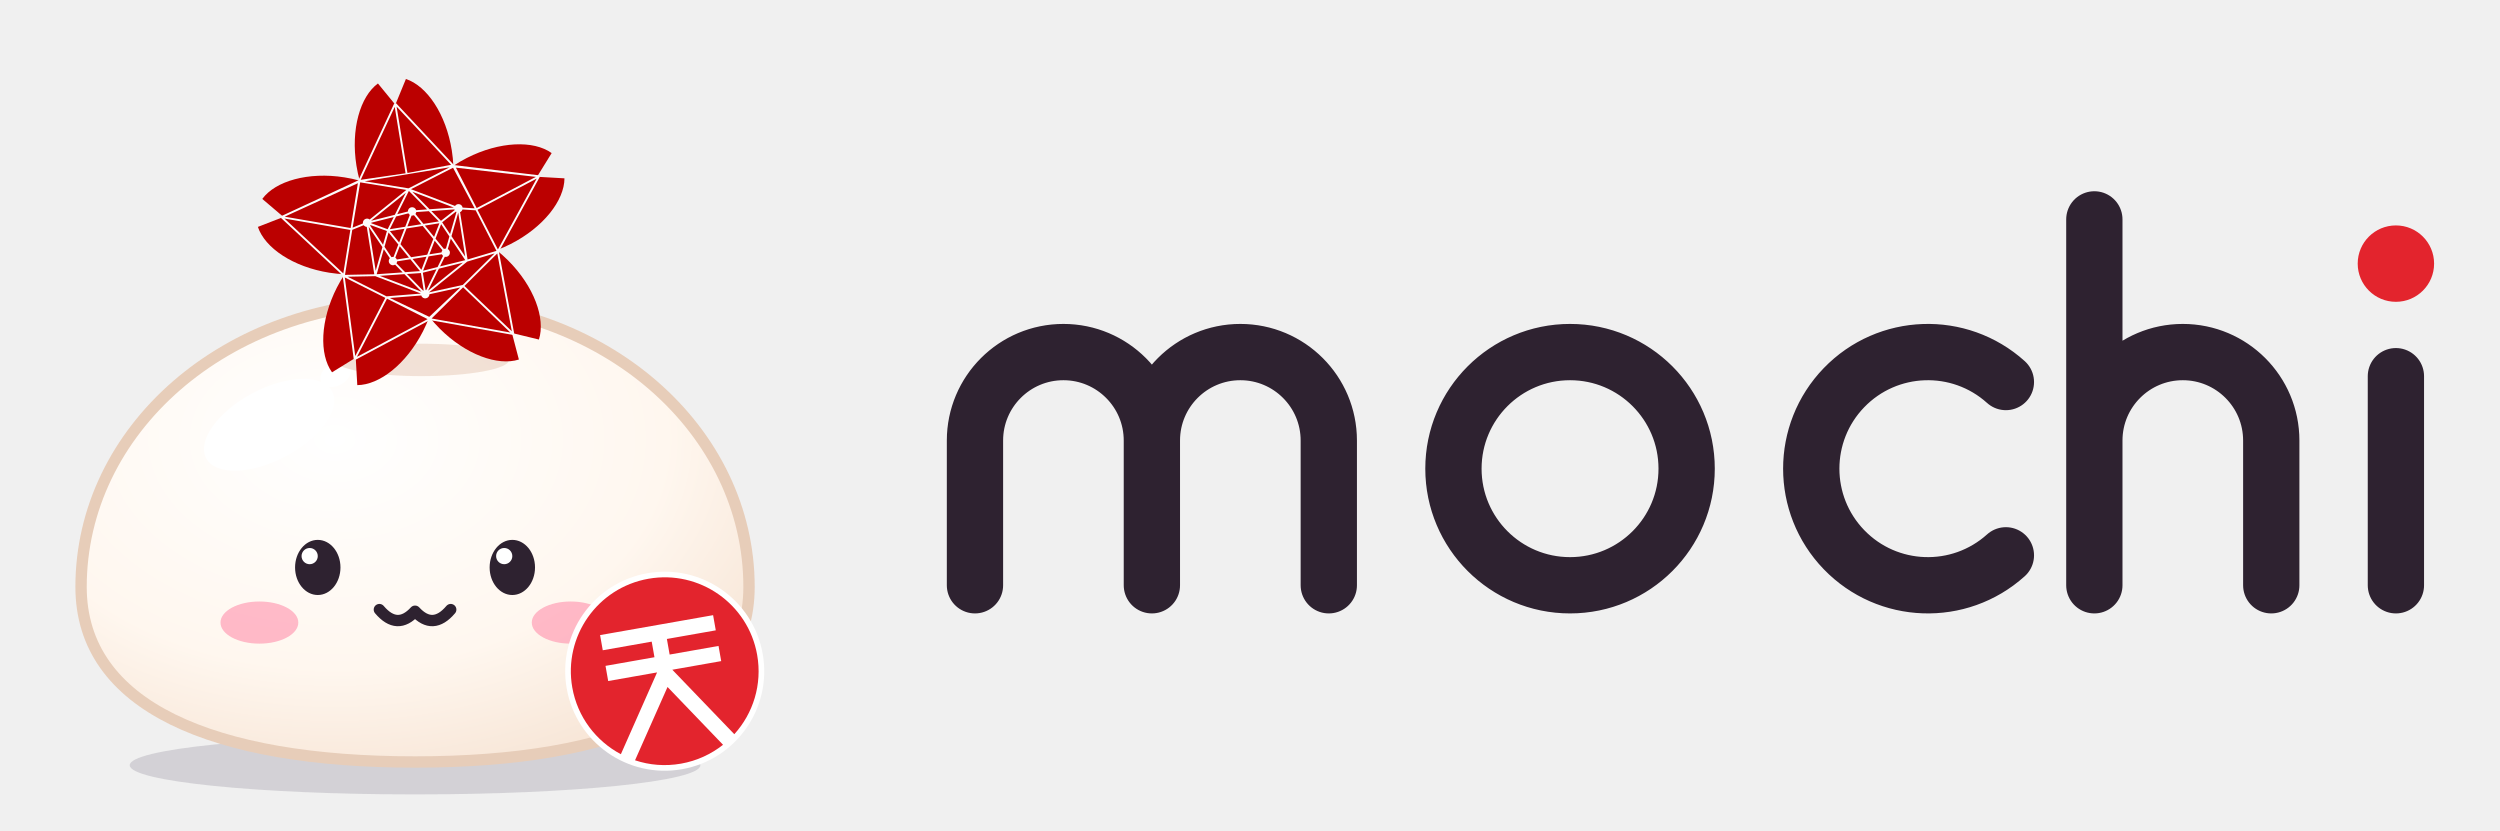
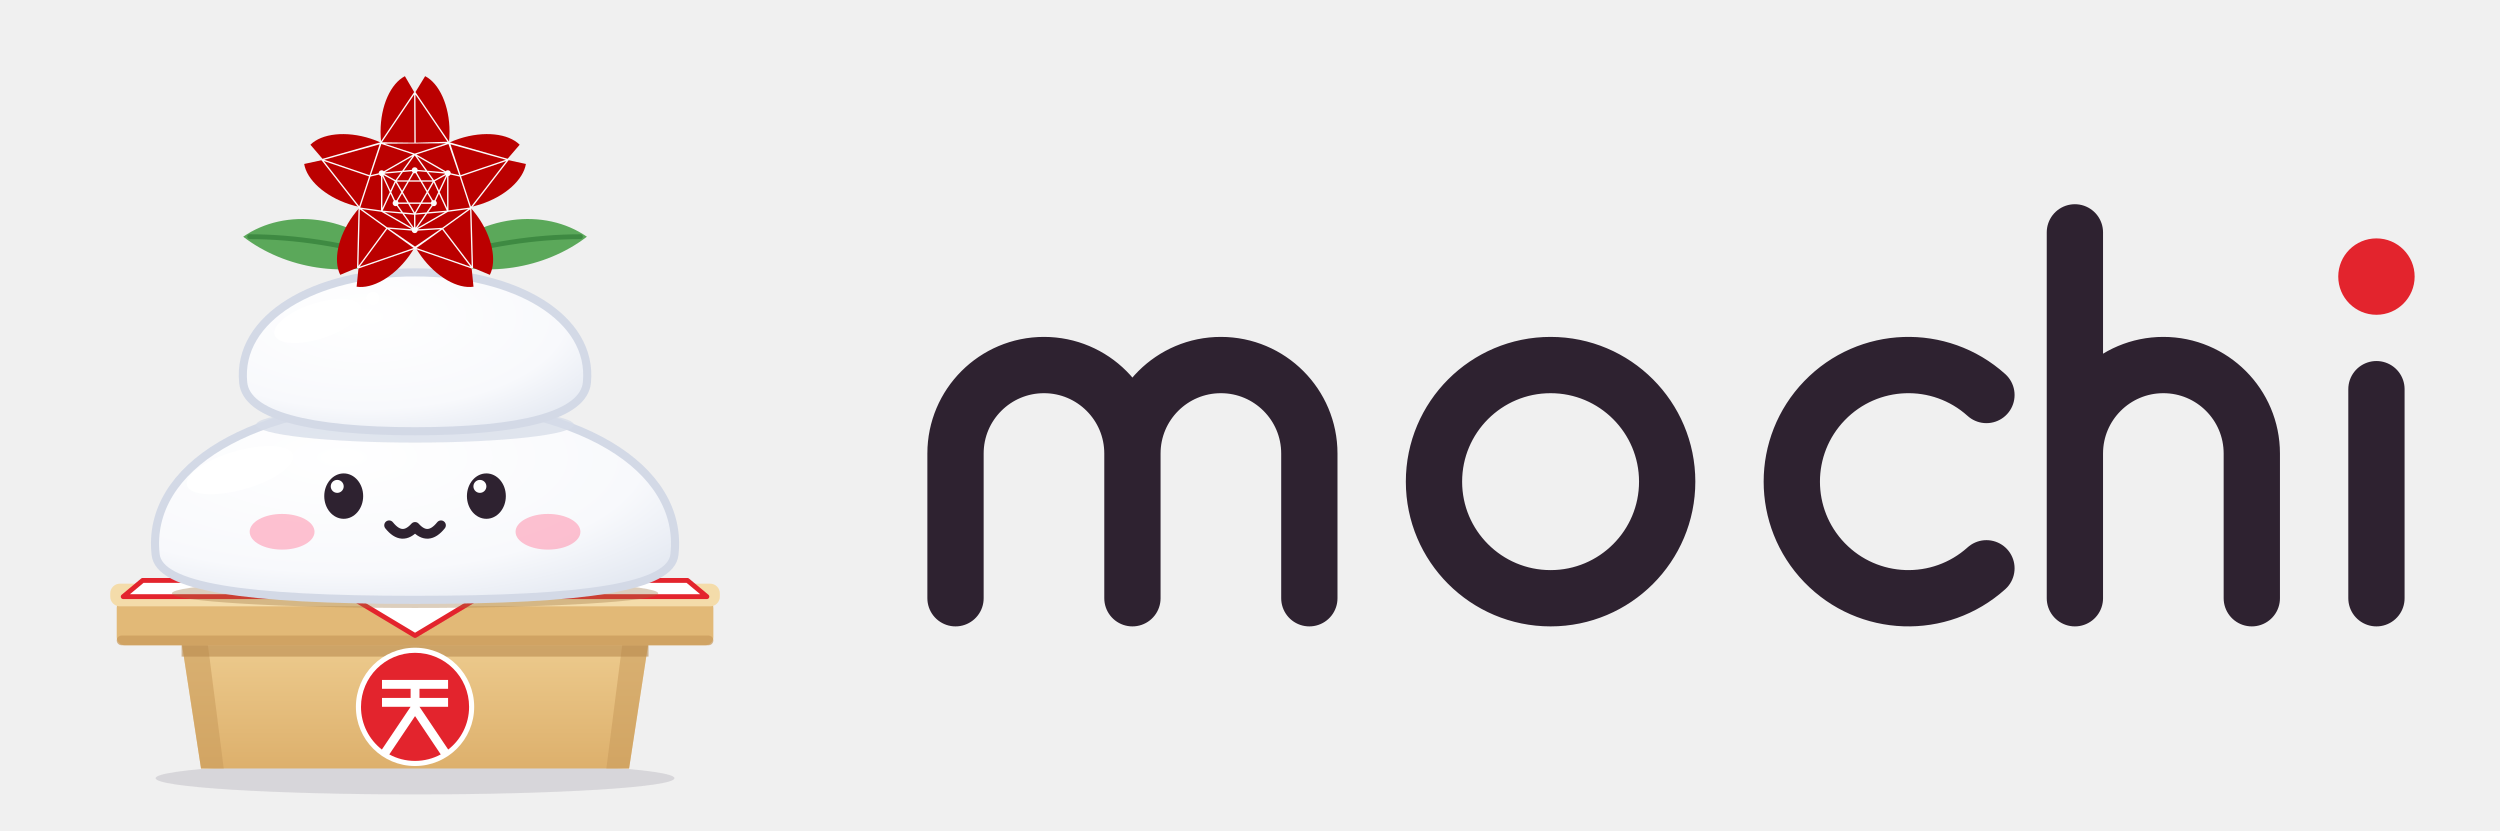
<svg xmlns="http://www.w3.org/2000/svg" width="771" height="256" viewBox="0 0 771 256" role="img" aria-label="Mochi">
  <defs>
-     <radialGradient id="lbody" cx="0.38" cy="0.30" r="0.80">
+     <radialGradient id="lrice" cx="0.36" cy="0.28" r="0.85">
      <stop offset="0" stop-color="#FFFFFF" />
-       <stop offset="0.62" stop-color="#FFF7EF" />
-       <stop offset="1" stop-color="#F6E3D3" />
+       <stop offset="0.68" stop-color="#F8F9FC" />
+       <stop offset="1" stop-color="#E3E8F1" />
    </radialGradient>
+     <linearGradient id="lwood" x1="0" y1="0" x2="0" y2="1">
+       <stop offset="0" stop-color="#EDCB8E" />
+       <stop offset="1" stop-color="#DDB06C" />
+     </linearGradient>
  </defs>
  <g transform="scale(0.5)">
-     <ellipse cx="256" cy="472" rx="176" ry="18" fill="#1B1030" opacity="0.14" />
-     <path d="M256 186C374 186 462 266 462 362C462 436 380 470 256 470C132 470 50 436 50 362C50 266 138 186 256 186Z" fill="url(#lbody)" stroke="#E7CDB9" stroke-width="7" />
-     <ellipse cx="166" cy="262" rx="44" ry="22" transform="rotate(-28 166 262)" fill="#FFFFFF" opacity="0.95" />
-     <ellipse cx="207" cy="231" rx="10" ry="7" transform="rotate(-28 207 231)" fill="#FFFFFF" opacity="0.95" />
+     <ellipse cx="256" cy="480" rx="160" ry="10" fill="#1B1030" opacity="0.12" />
+     <path d="M112 396H400L388 474H124Z" fill="url(#lwood)" />
+     <path d="M112 396H128L138 474H124Z" fill="#C99A5B" opacity="0.55" />
+     <path d="M400 396H384L374 474H388Z" fill="#C99A5B" opacity="0.55" />
+     <rect x="112" y="396" width="288" height="9" fill="#B98A4E" opacity="0.6" />
+     <rect x="72" y="370" width="368" height="28" rx="5" fill="#E2B977" />
+     <rect x="68" y="360" width="376" height="14" rx="6" fill="#F4DCAA" />
+     <rect x="72" y="392" width="368" height="6" rx="3" fill="#C99A5B" opacity="0.7" />
+     <g transform="translate(222.66 402.66) scale(0.19)">
+       <circle cx="175.45" cy="175.45" r="192" fill="#FFFFFF" />
+       <path d="M67.8,314l93.2-138.8H68.2v-28.8h92.9v-29.6H68.2V88h214.5v28.8h-92.8v29.6h92.8v28.8h-92.8L283.1,314 c41.3-32.1,67.8-82.2,67.8-138.6C350.9,78.6,272.4,0,175.5,0C78.6,0,0,78.6,0,175.5C0,231.8,26.6,281.9,67.8,314z" fill="#E3242D" />
+       <path d="M175.5,205.4L91.9,329.8c24.8,13.5,53.3,21.1,83.5,21.1c30.2,0,58.7-7.7,83.5-21.1L175.5,205.4z" fill="#E3242D" />
+     </g>
+     <path d="M88 358L424 358L436 368L76 368Z" fill="#FFFFFF" stroke="#E3242D" stroke-width="3" stroke-linejoin="round" />
+     <path d="M216 368H296L256 392Z" fill="#FFFFFF" stroke="#E3242D" stroke-width="3" stroke-linejoin="round" />
+     <ellipse cx="256" cy="366" rx="150" ry="9" fill="#9C7240" opacity="0.35" />
+     <path d="M96 342C90 288 156 248 256 248C356 248 422 288 416 342C414 362 362 370 256 370C150 370 98 362 96 342Z" fill="url(#lrice)" stroke="#D3D9E6" stroke-width="5" />
+     <ellipse cx="148" cy="290" rx="34" ry="12" transform="rotate(-16 148 290)" fill="#FFFFFF" opacity="0.95" />
+     <ellipse cx="256" cy="262" rx="98" ry="11" fill="#D6DCE8" opacity="0.75" />
+     <path d="M150 236C146 196 194 168 256 168C318 168 366 196 362 236C360 256 322 266 256 266C190 266 152 256 150 236Z" fill="url(#lrice)" stroke="#D3D9E6" stroke-width="5" />
+     <ellipse cx="196" cy="198" rx="28" ry="11" transform="rotate(-18 196 198)" fill="#FFFFFF" opacity="0.95" />
+     <circle cx="230" cy="184" r="4" fill="#FFFFFF" />
    <g fill="#2E2230">
-       <ellipse cx="196" cy="350" rx="14" ry="17" />
-       <ellipse cx="316" cy="350" rx="14" ry="17" />
+       <ellipse cx="212" cy="306" rx="12" ry="14" />
+       <ellipse cx="300" cy="306" rx="12" ry="14" />
    </g>
    <g fill="#FFFFFF">
-       <circle cx="191" cy="343" r="5" />
-       <circle cx="311" cy="343" r="5" />
+       <circle cx="208" cy="300" r="4" />
+       <circle cx="296" cy="300" r="4" />
    </g>
-     <path d="M234 376Q245 389 256 377Q267 389 278 376" fill="none" stroke="#2E2230" stroke-width="7" stroke-linecap="round" stroke-linejoin="round" />
-     <g fill="#FF8FAB" opacity="0.6">
-       <ellipse cx="160" cy="384" rx="24" ry="13" />
-       <ellipse cx="352" cy="384" rx="24" ry="13" />
+     <path d="M240 324Q248 334 256 325Q264 334 272 324" fill="none" stroke="#2E2230" stroke-width="6" stroke-linecap="round" stroke-linejoin="round" />
+     <g fill="#FF8FAB" opacity="0.55">
+       <ellipse cx="174" cy="328" rx="20" ry="11" />
+       <ellipse cx="338" cy="328" rx="20" ry="11" />
    </g>
-     <ellipse cx="260" cy="222" rx="54" ry="10" fill="#E2C2AC" opacity="0.45" />
-     <g transform="rotate(-9 256 140) translate(148.48 32.48) scale(0.42)">
+     <path d="M244 160C216 132 176 128 150 146C176 166 214 172 244 160Z" fill="#5BA85A" />
+     <path d="M244 160Q196 146 154 146" fill="none" stroke="#3E8A42" stroke-width="3" stroke-linecap="round" />
+     <path d="M268 160C296 132 336 128 362 146C336 166 298 172 268 160Z" fill="#5BA85A" />
+     <path d="M268 160Q316 146 358 146" fill="none" stroke="#3E8A42" stroke-width="3" stroke-linecap="round" />
+     <g transform="translate(179.20 35.20) scale(0.3)">
      <path d="m483.93 219.77-39.424-8.578 26.619-30.991c-23.18-22.996-72.96-29.03-124.11-12.406a198.446 198.446 0 0 0-21.393 8.316 196.675 196.675 0 0 0 1.282-22.685c0-53.773-21.12-99.24-50.159-114.17l-21.257 34.897-20.343-34.838c-28.99 15-50.052 60.428-50.052 114.12 0 7.578.418 15.156 1.273 22.685a199.22 199.22 0 0 0-21.383-8.316c-51.15-16.613-100.91-10.59-124.11 12.416l26.59 30.99-39.395 8.57c5.295 32.195 41.998 66.265 93.1 82.87a199.294 199.294 0 0 0 21.83 5.75 201.54 201.54 0 0 0-14.253 17.488c-31.623 43.494-41.26 92.682-26.542 121.83l37.714-15.73-4.022 40.144c32.254 4.896 76.02-19.488 107.62-62.915a198.878 198.878 0 0 0 12.513-19.488 197.189 197.189 0 0 0 12.532 19.488c31.574 43.455 75.321 67.772 107.61 62.915l-4.032-40.143 37.675 15.738c14.71-29.145 5.091-78.342-26.55-121.85A199.8 199.8 0 0 0 369 308.4a199.698 199.698 0 0 0 21.85-5.761c51.071-16.593 87.775-50.664 93.07-82.86z" fill="#BB0000" />
      <path d="m371.94 311.33.237-.167-.099-.265 76.526-99.104-1.115-.853.375-1.344-120.57-34.272-1.014-1.18h-.277l-69.347-102.34-1.164.784-1.174-.784-69.63 103.33h-.267l-.088.245-120.18 34.236.355 1.343-1.105.854 76.417 97.74-3.119 124.27h1.382l.473 1.314 117.23-40.626.227.157.227-.157 117.23 40.626.454-1.314h1.411zm-60.046 39.743v-.059l-50.672 3.06 62.533-35.869 41.613-5.57zm-113.07-.932-52.132-37.488 40.261 5.532 62.356 35.771-50.484-3.884zm-34.538-104.4 17.644-4.13a6.181 6.181 0 0 0 4.075 3.189v70.444l-42.63-5.866zm155.69-68.409-64.471 21.074-.158-.098-.158.098-61.674-20.26zm-128.08 65.692 22.381 12.388-8.783 18.98-14.338-30.7c.263-.205.51-.428.74-.668zm63.431-4.09c.602 0 1.2-.089 1.776-.265l8.605 14.771h-20.713l8.615-14.77c.564.158 1.15.234 1.737.225zm11.98 17.282 12.404 21.382-12.404 21.382h-23.92l-12.434-21.382 12.434-21.382zm3.237 0h21.58l-10.775 18.538zm18.068 42.764h-18.068l10.786-18.577 9.029 15.536a6.024 6.024 0 0 0-1.747 2.972zm-22.894 2.786-10.342 17.822-10.322-17.822zm-43.616-2.786a6.103 6.103 0 0 0-1.777-3.04l9.03-15.537 10.796 18.577zm7.253-24.148-10.776-18.655h21.58zm-13.075-16.949 11.447 19.734-9.819 16.93a6.075 6.075 0 0 0-3.03-.138l-7.746-16.674zm-3.938 37.703c-5.59 4.348-.514 13.086 6.07 10.446l9.196 13.006-38.09-3.335 16.035-34.643zm8.368 8.837a6.147 6.147 0 0 0 1.392-2.658h19.667l11.319 19.43-21.838-1.912zm33.245 19.744v25.796a6.702 6.702 0 0 0-.858.265L233.4 322.362zm3.69 26.061a6.305 6.305 0 0 0-.858-.264V324.09l20.575-1.805zm0-28.954 11.339-19.519h19.667a5.972 5.972 0 0 0 1.372 2.59l-10.56 14.938zm34.687-15.242c6.583 2.64 11.66-6.098 6.069-10.446l6.789-14.536 16.035 34.633-38.09 3.276zm3.533-11.623a6.074 6.074 0 0 0-3.02.138l-9.829-16.93 11.457-19.733 9.148 19.774zm.562-38.959 22.381-12.388c.233.247.484.476.75.687l-14.387 30.592zm20.762-15.85c.04.344.099.677.197 1l-22.38 12.409-11.704-16.39zm-25.33 13.83h-22.924l-9.384-16.203a6.106 6.106 0 0 0 1.618-2.57l18.473 1.61zm-30.453-21.529c-.91-7.08-11.227-7.08-12.138 0l-16.124 1.452 22.203-31.073 22.163 30.994zm-11.842 2.806c.316.98.878 1.863 1.628 2.57l-9.394 16.163h-22.953l12.157-17.017zm-33.808 18.253-22.38-12.408c.077-.263.133-.532.167-.805l33.867-3.04zm-26.9-7.769 15.177 32.505-15.177 32.82zm40.903 76.77 20.841 29.504-56.987-32.662zm51.264 0 36.117-3.168-56.958 32.672zm25.716-44.304 15.197-32.495v65.284zm-25.558-44.039-20.969-29.327 56.494 32.436zm-51.708.07-35.86 3.236 56.86-32.613zm95.226 81.536V244.82a6.111 6.111 0 0 0 4.105-3.276l18.946 4.208 20.89 63.627zm4.727-76.417c-.02-5.514-6.82-8.157-10.598-4.12l-60.037-34.426 65.934-21.458 21.989 63.85zm-72.036-62.872-.494-98.77 65.716 96.96zm-2.793 0-66.56-.82 66.067-97.96zm-2.664 24.325-60.037 34.457c-3.79-4.075-10.641-1.4-10.628 4.149l-15.956 3.747 21.378-63.95zm-110.67 106.59-72.756-93.08 92.956 31.651zm1.263 6.248 54.066 38.88-56.997 77.506zm56.336 40.508 54.145 38.939-111.13 38.488zm57.135 36.041-52.922-36.453 46.212 3.59c1.024 6.86 10.95 6.941 12.088.098l46.379-2.805zm113.21-76.344 3.217 116.24-58.3-76.623zm-18.621-67.893 92.956-31.642-72.52 93.915zm92.206-34.329-93.074 31.652-20.821-63.382zm-280.46 31.652-93.065-31.642 113.88-31.71zm149.52 111.82 58.162 76.476-111.03-38.488z" fill="#FCFCFC" />
    </g>
-     <g transform="rotate(-10 410 414) translate(352.10 356.10) scale(0.33)">
-       <circle cx="175.45" cy="175.45" r="186" fill="#FFFFFF" />
-       <path d="M67.8,314l93.2-138.8H68.2v-28.8h92.9v-29.6H68.2V88h214.5v28.8h-92.8v29.6h92.8v28.8h-92.8L283.1,314 c41.3-32.1,67.8-82.2,67.8-138.6C350.9,78.6,272.4,0,175.5,0C78.6,0,0,78.6,0,175.5C0,231.8,26.6,281.9,67.8,314z" fill="#E3242D" />
-       <path d="M175.5,205.4L91.9,329.8c24.8,13.5,53.3,21.1,83.5,21.1c30.2,0,58.7-7.7,83.5-21.1L175.5,205.4z" fill="#E3242D" />
-     </g>
  </g>
-   <g transform="translate(292.00 56.50) scale(0.62)">
+   <g transform="translate(286.00 60.50) scale(0.62)">
    <path d="M14 200V128A44 44 0 0 1 102 128V200M102 128A44 44 0 0 1 190 128V200M252.0 142A58 58 0 1 1 368.0 142A58 58 0 1 1 252.0 142ZM526.8 98.9A58 58 0 1 0 526.8 185.1M570.8 18V200M570.8 128A44 44 0 0 1 658.8 128V200M720.8 96V200" fill="none" stroke="#2E2230" stroke-width="28" stroke-linecap="round" stroke-linejoin="round" />
    <circle cx="720.8" cy="40" r="19" fill="#E3242D" />
  </g>
</svg>
